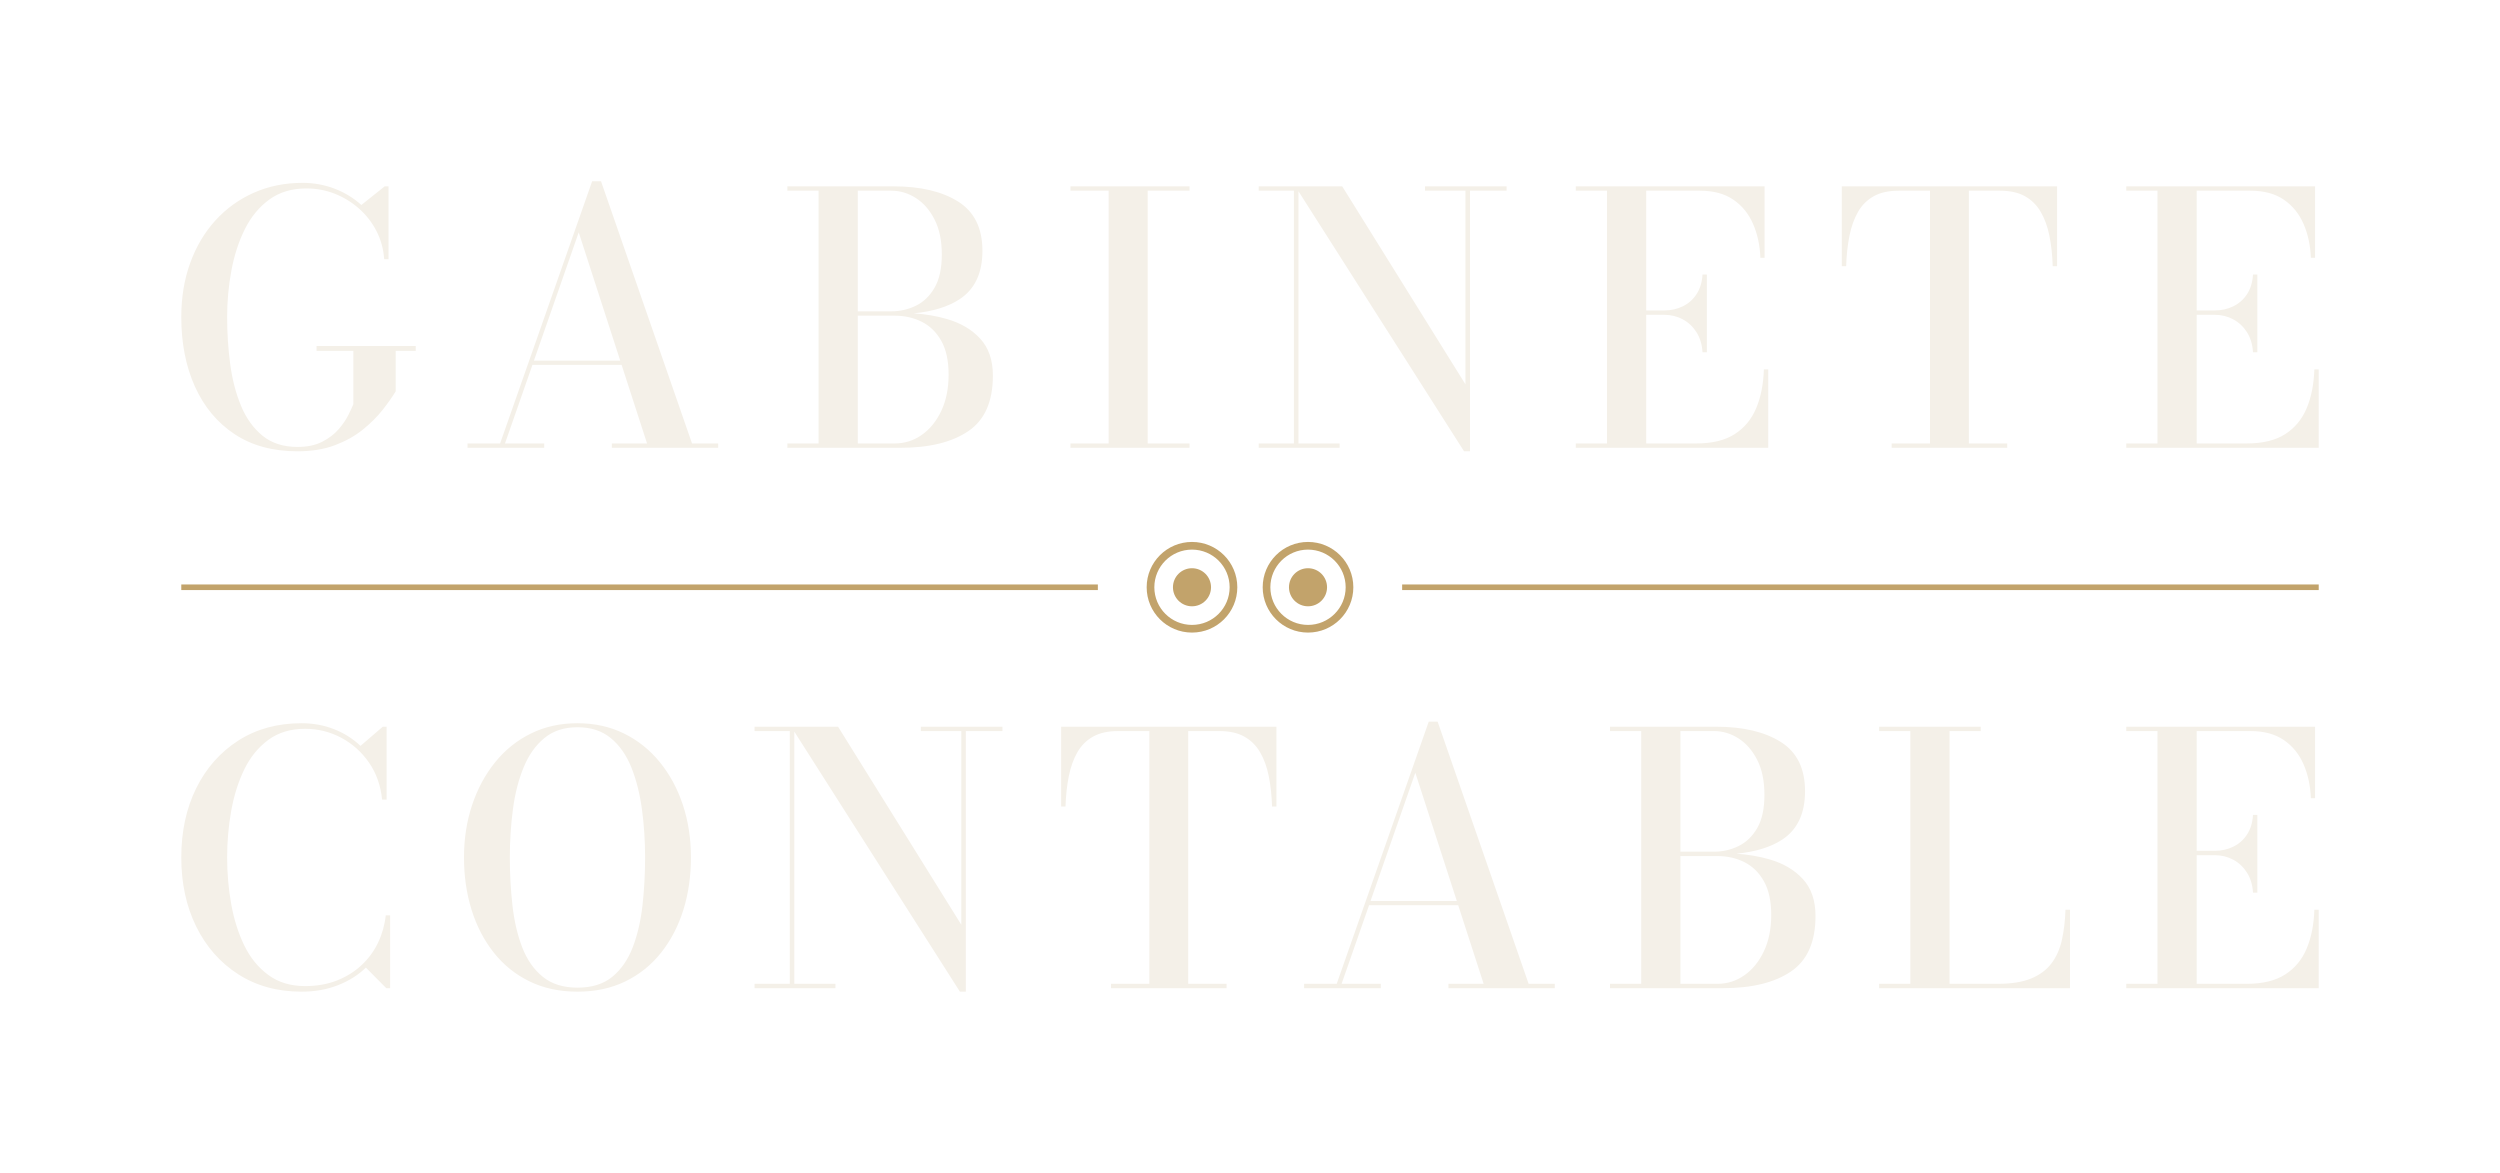
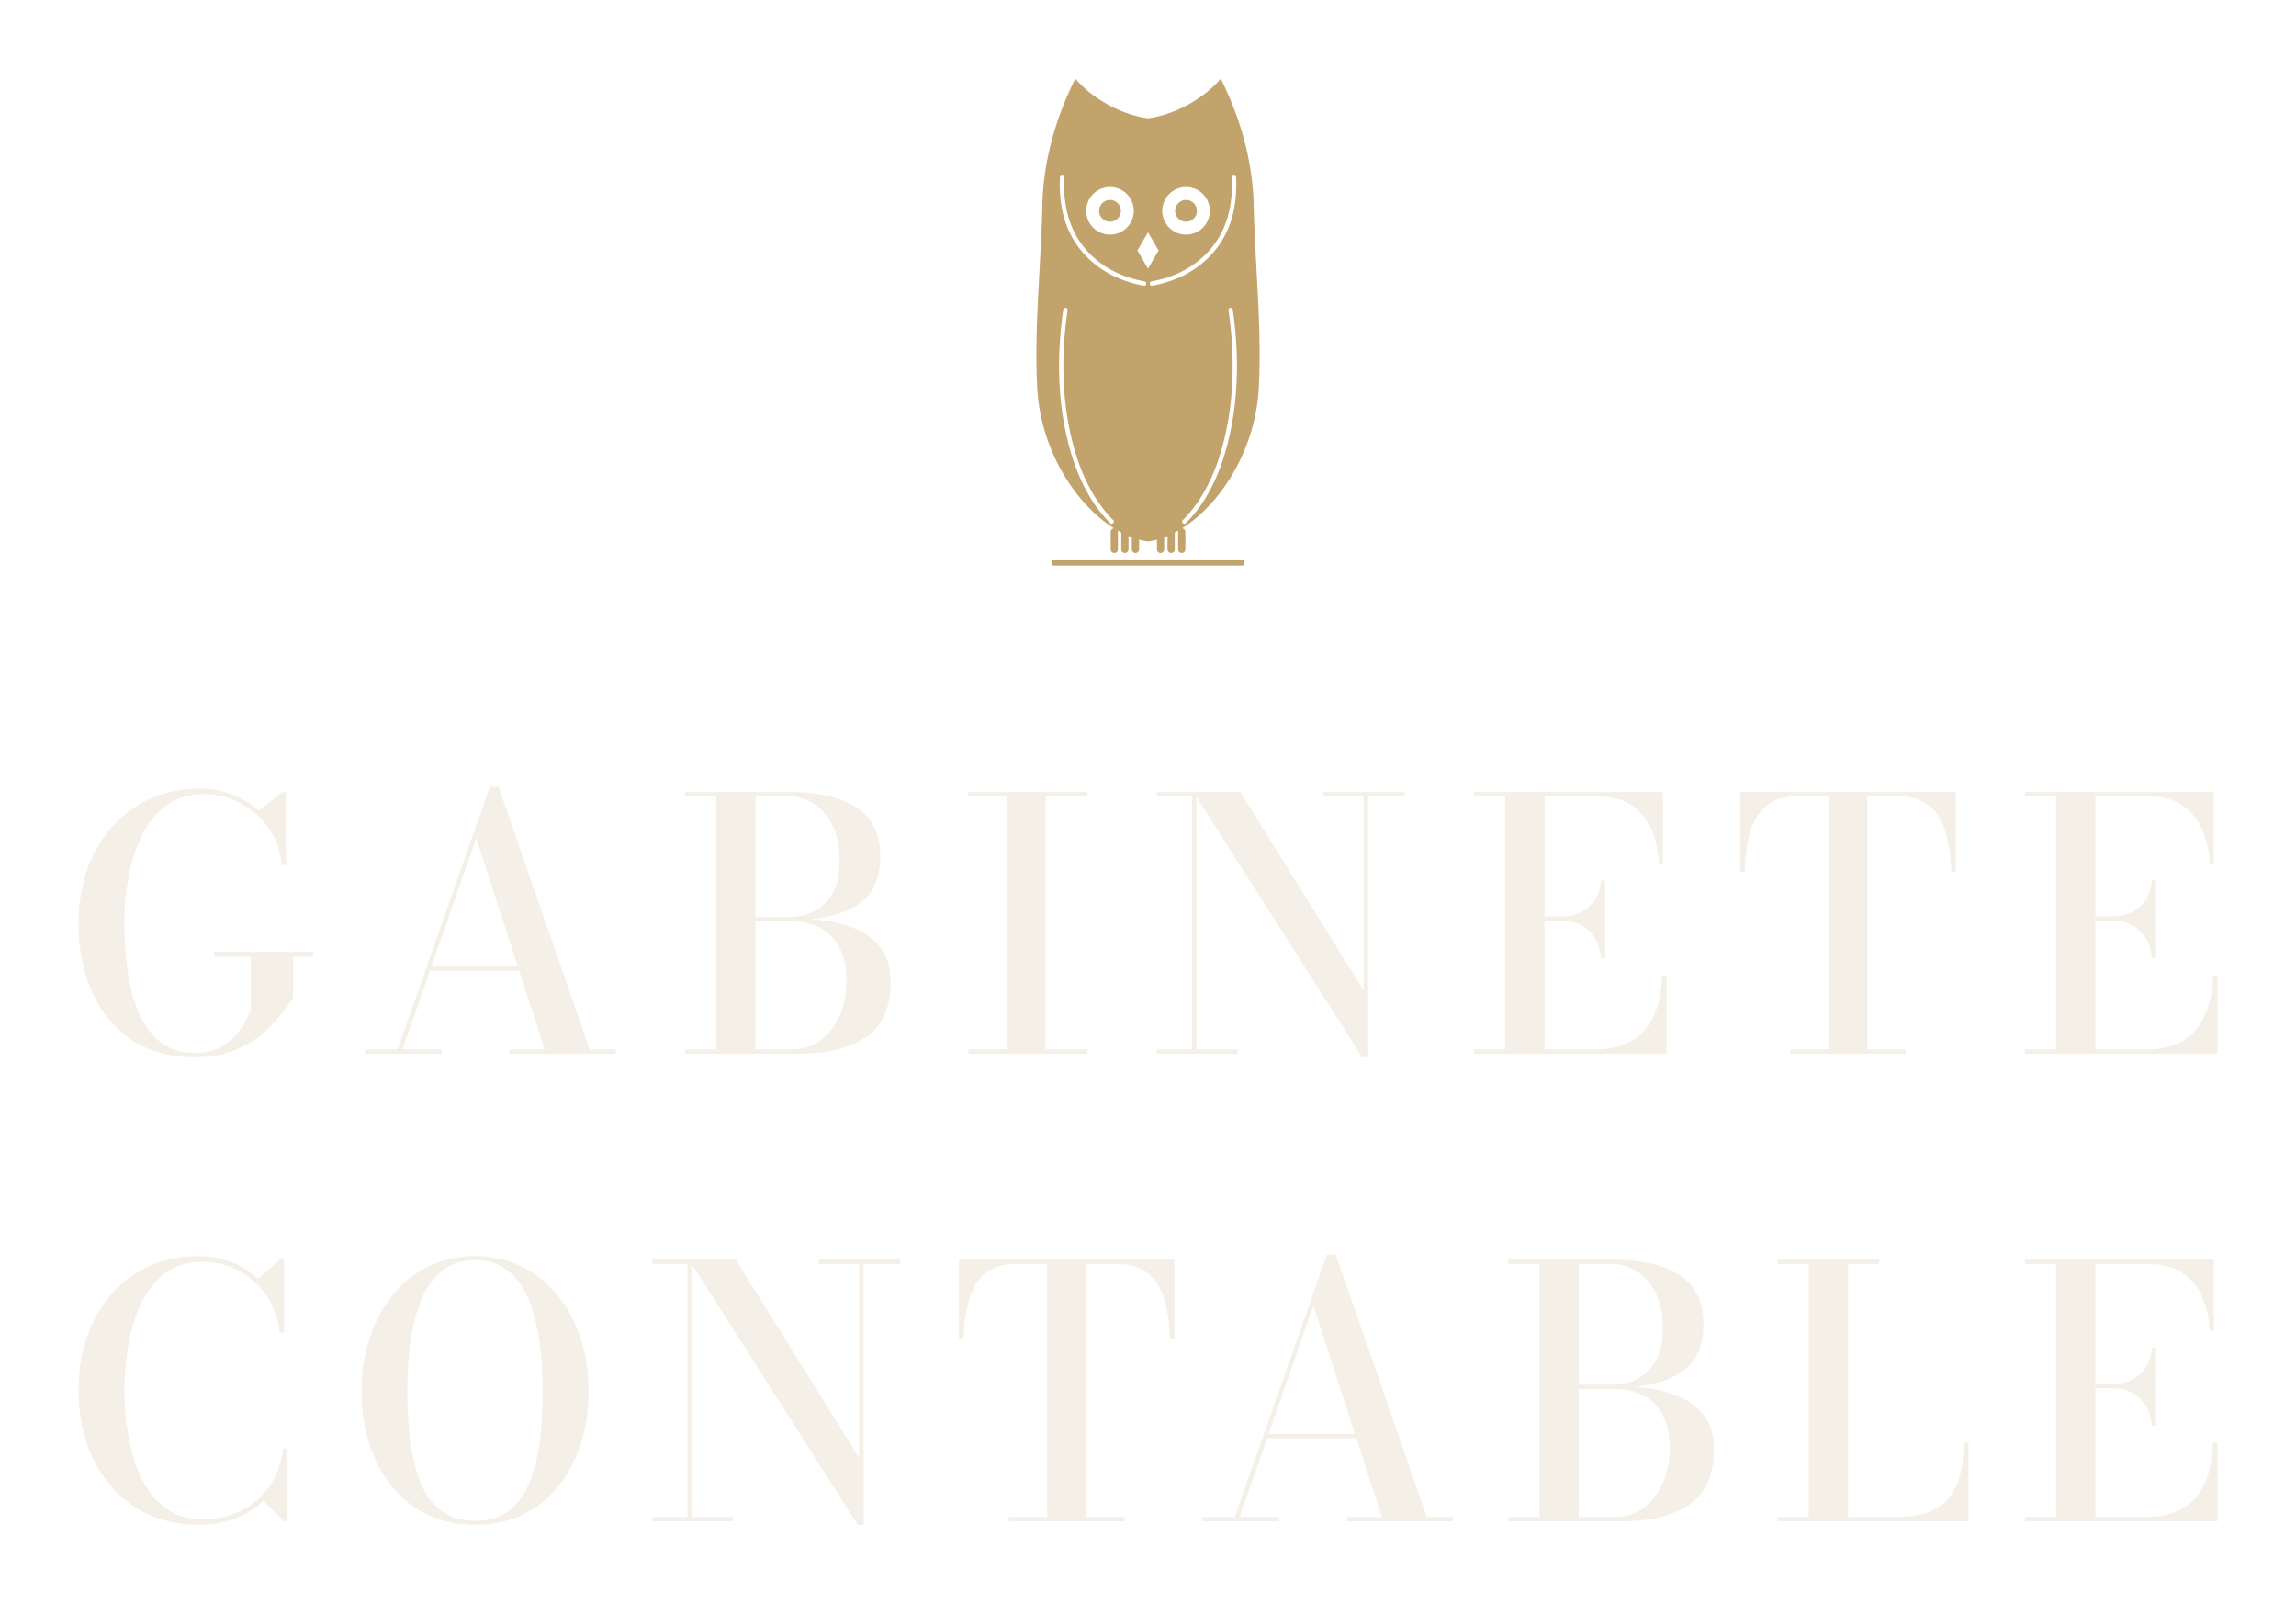
- <svg xmlns="http://www.w3.org/2000/svg" viewBox="-52.00 -128.45 717.10 336.45">
-   <path fill="#F4F0E8" d="M113.64 156Q105.94 156 99.89 153.05Q93.84 150.1 89.64 144.8Q85.44 139.5 83.27 132.53Q81.09 125.55 81.09 117.5Q81.09 109.45 83.42 102.47Q85.74 95.5 90.02 90.2Q94.29 84.9 100.29 81.95Q106.29 79 113.64 79Q120.99 79 126.99 81.95Q132.99 84.9 137.29 90.2Q141.59 95.5 143.89 102.47Q146.19 109.45 146.19 117.5Q146.19 125.55 144.02 132.53Q141.84 139.5 137.64 144.8Q133.44 150.1 127.39 153.05Q121.34 156 113.64 156ZM409.81 155V153.75H418.76V81.25H409.81V80H440.21Q451.86 80 458.81 84.38Q465.76 88.75 465.76 98.5Q465.76 108.1 459.19 112.4Q454.27 115.62 446.08 116.43Q451.11 116.77 455.49 118.03Q461.51 119.75 465.14 123.7Q468.76 127.65 468.76 134.3Q468.76 145.45 461.71 150.22Q454.66 155 442.21 155ZM173.85 0V-1.25H182.8V-73.75H173.85V-75H204.25Q215.9 -75 222.85 -70.62Q229.8 -66.25 229.8 -56.5Q229.8 -46.9 223.22 -42.6Q218.3 -39.38 210.11 -38.57Q215.14 -38.23 219.52 -36.97Q225.55 -35.25 229.17 -31.3Q232.8 -27.35 232.8 -20.7Q232.8 -9.55 225.75 -4.78Q218.7 0 206.25 0ZM113.64 154.85Q119.84 154.85 123.64 151.73Q127.44 148.6 129.49 143.28Q131.54 137.95 132.29 131.25Q133.04 124.55 133.04 117.5Q133.04 110.4 132.14 103.73Q131.24 97.05 129.12 91.73Q126.99 86.4 123.22 83.28Q119.44 80.15 113.64 80.15Q107.89 80.15 104.12 83.28Q100.34 86.4 98.17 91.73Q95.99 97.05 95.12 103.73Q94.24 110.4 94.24 117.5Q94.24 124.55 94.99 131.25Q95.74 137.95 97.79 143.28Q99.84 148.6 103.69 151.73Q107.54 154.85 113.64 154.85ZM120.4 -76.45 146.5 -1.25H154V0H123.5V-1.25H133.6L126.3 -23.8H100.73L92.85 -1.25H104.1V0H82.1V-1.25H91.45L117.85 -76.45ZM360.37 78.55 386.47 153.75H393.97V155H363.47V153.75H373.57L366.27 131.2H340.7L332.82 153.75H344.07V155H322.07V153.75H331.42L357.82 78.55ZM38.8 -29.2H67.25V-27.8H61.5V-16.2Q60.05 -13.8 57.73 -10.85Q55.4 -7.9 52.05 -5.2Q48.7 -2.5 44.08 -0.75Q39.45 1 33.35 1Q22.7 1 15.27 -3.93Q7.85 -8.85 3.92 -17.55Q0 -26.25 0 -37.5Q0 -45.95 2.55 -53Q5.1 -60.05 9.77 -65.2Q14.45 -70.35 20.82 -73.17Q27.2 -76 34.8 -76Q39.6 -76 43.98 -74.33Q48.35 -72.65 51.65 -69.65L58.35 -75H59.45V-54.1H58.2Q57.9 -58.45 56 -62.15Q54.1 -65.85 51 -68.6Q47.9 -71.35 44.03 -72.88Q40.15 -74.4 35.9 -74.4Q29.65 -74.4 25.27 -71.23Q20.9 -68.05 18.25 -62.75Q15.6 -57.45 14.38 -50.88Q13.15 -44.3 13.15 -37.5Q13.15 -30.7 14.02 -24.08Q14.9 -17.45 17.12 -12.08Q19.35 -6.7 23.3 -3.47Q27.25 -0.25 33.35 -0.25Q37.55 -0.25 40.45 -1.75Q43.35 -3.25 45.15 -5.35Q46.95 -7.45 47.95 -9.47Q48.95 -11.5 49.35 -12.5V-27.8H38.8ZM557.9 0V-1.25H566.85V-73.75H557.9V-75H612.05V-54.5H610.85Q610.65 -59.85 608.75 -64.22Q606.85 -68.6 603.1 -71.17Q599.35 -73.75 593.5 -73.75H578.1V-39.4H583.3Q586.15 -39.4 588.58 -40.58Q591 -41.75 592.53 -44.05Q594.05 -46.35 594.25 -49.7H595.5V-27.4H594.25Q594.05 -30.75 592.53 -33.15Q591 -35.55 588.58 -36.85Q586.15 -38.15 583.3 -38.15H578.1V-1.25H592.45Q599.3 -1.25 603.48 -3.92Q607.65 -6.6 609.65 -11.37Q611.65 -16.15 611.85 -22.5H613.1V0ZM400 0V-1.25H408.95V-73.75H400V-75H454.15V-54.5H452.95Q452.75 -59.85 450.85 -64.22Q448.95 -68.6 445.2 -71.17Q441.45 -73.75 435.6 -73.75H420.2V-39.4H425.4Q428.25 -39.4 430.68 -40.58Q433.1 -41.75 434.62 -44.05Q436.15 -46.35 436.35 -49.7H437.6V-27.4H436.35Q436.15 -30.75 434.62 -33.15Q433.1 -35.55 430.68 -36.85Q428.25 -38.15 425.4 -38.15H420.2V-1.25H434.55Q441.4 -1.25 445.57 -3.92Q449.75 -6.6 451.75 -11.37Q453.75 -16.15 453.95 -22.5H455.2V0ZM557.9 155V153.75H566.85V81.25H557.9V80H612.05V100.5H610.85Q610.65 95.15 608.75 90.78Q606.85 86.4 603.1 83.83Q599.35 81.25 593.5 81.25H578.1V115.6H583.3Q586.15 115.6 588.58 114.42Q591 113.25 592.52 110.95Q594.05 108.65 594.25 105.3H595.5V127.6H594.25Q594.05 124.25 592.52 121.85Q591 119.45 588.58 118.15Q586.15 116.85 583.3 116.85H578.1V153.75H592.45Q599.3 153.75 603.48 151.07Q607.65 148.4 609.65 143.62Q611.65 138.85 611.85 132.5H613.1V155ZM235.54 80V81.25H225.04V156H223.34L175.84 81.41V153.75H187.64V155H164.44V153.75H174.54V81.25H164.44V80H188.39L223.74 136.8V81.25H212.14V80ZM380.15 -75V-73.75H369.65V1H367.95L320.45 -73.59V-1.25H332.25V0H309.05V-1.25H319.15V-73.75H309.05V-75H333L368.35 -18.2V-73.75H356.75V-75ZM490.6 0V-1.25H501.6V-73.75H492.6Q488.3 -73.75 485.47 -72.17Q482.65 -70.6 480.97 -67.7Q479.3 -64.8 478.5 -60.83Q477.7 -56.85 477.55 -52.1H476.3V-75H538.05V-52.1H536.8Q536.65 -56.85 535.85 -60.83Q535.05 -64.8 533.35 -67.7Q531.65 -70.6 528.83 -72.17Q526 -73.75 521.7 -73.75H512.75V-1.25H523.75V0ZM266.68 155V153.75H277.68V81.25H268.68Q264.38 81.25 261.55 82.83Q258.73 84.4 257.05 87.3Q255.38 90.2 254.58 94.17Q253.78 98.15 253.63 102.9H252.38V80H314.13V102.9H312.88Q312.73 98.15 311.93 94.17Q311.13 90.2 309.43 87.3Q307.73 84.4 304.9 82.83Q302.08 81.25 297.78 81.25H288.83V153.75H299.83V155ZM34.5 156Q24.1 156 16.32 151Q8.55 146 4.27 137.3Q0 128.6 0 117.5Q0 106.35 4.27 97.67Q8.55 89 16.32 84Q24.1 79 34.5 79Q39.45 79 43.8 80.7Q48.15 82.4 51.4 85.5L57.8 80H58.9V100.9H57.6Q57 94.85 53.83 90.27Q50.65 85.7 45.85 83.15Q41.05 80.6 35.5 80.6Q29.3 80.6 24.98 83.77Q20.65 86.95 18.07 92.25Q15.5 97.55 14.32 104.12Q13.15 110.7 13.15 117.5Q13.15 124.3 14.32 130.88Q15.5 137.45 18.07 142.75Q20.65 148.05 24.98 151.22Q29.3 154.4 35.5 154.4Q40.55 154.4 44.63 152.8Q48.7 151.2 51.7 148.4Q54.7 145.6 56.45 141.93Q58.2 138.25 58.65 134.1H59.9V155H58.8L52.95 149.1Q49.65 152.3 44.93 154.15Q40.2 156 34.5 156ZM487.01 155V153.75H495.96V81.25H487.01V80H516.16V81.25H507.21V153.75H521.11Q526.91 153.75 530.61 152.22Q534.31 150.7 536.43 147.9Q538.56 145.1 539.43 141.18Q540.31 137.25 540.46 132.5H541.76V155ZM255.05 0V-1.25H266V-73.75H255.05V-75H289.2V-73.75H277.2V-1.25H289.2V0ZM430.01 117.1V153.75H440.61Q444.86 153.75 448.36 151.3Q451.86 148.85 453.96 144.4Q456.06 139.95 456.06 134Q456.06 128.05 453.96 124.33Q451.86 120.6 448.36 118.85Q444.86 117.1 440.61 117.1ZM194.05 -37.9V-1.25H204.65Q208.9 -1.25 212.4 -3.7Q215.9 -6.15 218 -10.6Q220.1 -15.05 220.1 -21Q220.1 -26.95 218 -30.68Q215.9 -34.4 212.4 -36.15Q208.9 -37.9 204.65 -37.9ZM194.05 -39.15H203.7Q207.4 -39.15 210.7 -40.75Q214 -42.35 216.07 -45.92Q218.15 -49.5 218.15 -55.45Q218.15 -61.4 216.07 -65.48Q214 -69.55 210.7 -71.65Q207.4 -73.75 203.7 -73.75H194.05ZM430.01 115.85H439.66Q443.36 115.85 446.66 114.25Q449.96 112.65 452.04 109.08Q454.11 105.5 454.11 99.55Q454.11 93.6 452.04 89.52Q449.96 85.45 446.66 83.35Q443.36 81.25 439.66 81.25H430.01ZM125.91 -25 114 -61.8 101.15 -25ZM365.88 130 353.97 93.2 341.12 130Z" />
-   <path fill="#C2A36B" d="M336.19 40C336.19 47.18 330.37 53 323.19 53C316.01 53 310.19 47.18 310.19 40C310.19 32.82 316.01 27 323.19 27C330.37 27 336.19 32.82 336.19 40ZM302.91 40C302.91 47.18 297.09 53 289.91 53C282.73 53 276.91 47.18 276.91 40C276.91 32.82 282.73 27 289.91 27C297.09 27 302.91 32.82 302.91 40ZM0 39.2H262.91V40.8H0ZM350.19 39.2H613.1V40.8H350.19ZM300.71 40C300.71 34.04 295.87 29.2 289.91 29.2C283.95 29.2 279.11 34.04 279.11 40C279.11 45.96 283.95 50.8 289.91 50.8C295.87 50.8 300.71 45.96 300.71 40ZM333.99 40C333.99 34.04 329.15 29.2 323.19 29.2C317.23 29.2 312.39 34.04 312.39 40C312.39 45.96 317.23 50.8 323.19 50.8C329.15 50.8 333.99 45.96 333.99 40ZM295.37 40C295.37 43.02 292.93 45.46 289.91 45.46C286.89 45.46 284.45 43.02 284.45 40C284.45 36.98 286.89 34.54 289.91 34.54C292.93 34.54 295.37 36.98 295.37 40ZM328.65 40C328.65 43.02 326.21 45.46 323.19 45.46C320.17 45.46 317.73 43.02 317.73 40C317.73 36.98 320.17 34.54 323.19 34.54C326.21 34.54 328.65 36.98 328.65 40Z" />
+ <svg xmlns="http://www.w3.org/2000/svg" viewBox="-22.52 -301.96 658.13 459.48">
+   <path fill="#C2A36B" d="M306.55 -268.07C314.13 -269.02 322.66 -273.76 327.39 -279.44C332.13 -269.97 336.87 -256.7 336.87 -241.54C337.03 -235.86 337.34 -230.18 337.66 -224.49C338.29 -213.12 338.92 -201.75 338.29 -190.38C337.19 -172.82 327.33 -157.51 316.34 -150.58C316.86 -150.52 317.26 -150.08 317.26 -149.55V-144.53C317.26 -143.95 316.79 -143.49 316.21 -143.49C315.64 -143.49 315.17 -143.95 315.17 -144.53V-149.55C315.17 -149.68 315.2 -149.8 315.24 -149.92C314.9 -149.72 314.56 -149.54 314.22 -149.36V-144.53C314.22 -143.95 313.76 -143.49 313.18 -143.49C312.61 -143.49 312.14 -143.95 312.14 -144.53V-148.37C311.82 -148.24 311.51 -148.11 311.19 -147.99V-144.53C311.19 -143.95 310.73 -143.49 310.15 -143.49C309.57 -143.49 309.11 -143.95 309.11 -144.53V-147.32C308.25 -147.09 307.4 -146.91 306.55 -146.8C305.7 -146.91 304.85 -147.09 303.99 -147.32V-144.53C303.99 -143.95 303.53 -143.49 302.95 -143.49C302.37 -143.49 301.91 -143.95 301.91 -144.53V-147.99C301.59 -148.11 301.28 -148.24 300.96 -148.37V-144.53C300.96 -143.95 300.49 -143.49 299.92 -143.49C299.34 -143.49 298.88 -143.95 298.88 -144.53V-149.36C298.54 -149.54 298.2 -149.72 297.86 -149.92C297.9 -149.8 297.93 -149.68 297.93 -149.55V-144.53C297.93 -143.95 297.46 -143.49 296.89 -143.49C296.31 -143.49 295.84 -143.95 295.84 -144.53V-149.55C295.84 -150.08 296.24 -150.52 296.76 -150.58C285.77 -157.51 275.91 -172.82 274.81 -190.38C274.18 -201.75 274.81 -213.12 275.44 -224.49C275.76 -230.18 276.07 -235.86 276.23 -241.54C276.23 -256.7 280.97 -269.97 285.71 -279.44C290.44 -273.76 298.97 -269.02 306.55 -268.07ZM324.27 -241.54C324.27 -245.31 321.21 -248.37 317.45 -248.37C313.68 -248.37 310.62 -245.31 310.62 -241.54C310.62 -237.78 313.68 -234.72 317.45 -234.72C321.21 -234.72 324.27 -237.78 324.27 -241.54ZM302.48 -241.54C302.48 -245.31 299.42 -248.37 295.65 -248.37C291.89 -248.37 288.83 -245.31 288.83 -241.54C288.83 -237.78 291.89 -234.72 295.65 -234.72C299.42 -234.72 302.48 -237.78 302.48 -241.54ZM279.07 -141.4H334.03V-139.88H279.07ZM283.47 -213.03Q283.56 -213.64 282.95 -213.73Q282.65 -213.77 282.47 -213.64Q282.3 -213.51 282.25 -213.21Q279.45 -193.55 283.21 -176.98Q286.87 -160.87 295.69 -152.05Q295.91 -151.83 296.13 -151.83Q296.35 -151.83 296.56 -152.05Q297 -152.49 296.56 -152.92Q288 -161.49 284.41 -177.26Q280.7 -193.6 283.47 -213.03ZM330.85 -213.21Q330.8 -213.51 330.63 -213.64Q330.45 -213.77 330.15 -213.73Q329.54 -213.64 329.63 -213.03Q332.4 -193.6 328.69 -177.26Q325.1 -161.49 316.54 -152.92Q316.1 -152.49 316.54 -152.05Q316.75 -151.83 316.97 -151.83Q317.19 -151.83 317.41 -152.05Q326.23 -160.87 329.89 -176.98Q333.65 -193.55 330.85 -213.21ZM331.8 -251.05Q331.77 -251.66 331.16 -251.63Q330.54 -251.61 330.57 -250.99Q331.19 -237.23 323.19 -229.19Q317.1 -223.07 307.57 -221.31Q306.97 -221.19 307.08 -220.59Q307.14 -220.29 307.32 -220.16Q307.5 -220.04 307.8 -220.1Q317.71 -221.93 324.06 -228.32Q332.45 -236.75 331.8 -251.05ZM282.53 -250.99Q282.55 -251.3 282.4 -251.46Q282.25 -251.62 281.94 -251.63Q281.33 -251.66 281.3 -251.05Q280.65 -236.75 289.04 -228.32Q295.39 -221.93 305.3 -220.1Q305.91 -219.98 306.02 -220.59Q306.13 -221.19 305.53 -221.31Q296 -223.07 289.91 -229.19Q281.91 -237.23 282.53 -250.99ZM306.55 -235.39 303.52 -230.18 306.55 -224.96 309.58 -230.18ZM298.78 -241.54C298.78 -239.82 297.38 -238.42 295.65 -238.42C293.93 -238.42 292.53 -239.82 292.53 -241.54C292.53 -243.27 293.93 -244.67 295.65 -244.67C297.38 -244.67 298.78 -243.27 298.78 -241.54ZM320.57 -241.54C320.57 -239.82 319.17 -238.42 317.45 -238.42C315.72 -238.42 314.32 -239.82 314.32 -241.54C314.32 -243.27 315.72 -244.67 317.45 -244.67C319.17 -244.67 320.57 -243.27 320.57 -241.54Z" />
+   <path fill="#F4F0E8" d="M113.64 135Q105.94 135 99.89 132.05Q93.84 129.1 89.64 123.8Q85.44 118.5 83.27 111.53Q81.09 104.55 81.09 96.5Q81.09 88.45 83.42 81.47Q85.74 74.5 90.02 69.2Q94.29 63.9 100.29 60.95Q106.29 58 113.64 58Q120.99 58 126.99 60.95Q132.99 63.9 137.29 69.2Q141.59 74.5 143.89 81.47Q146.19 88.45 146.19 96.5Q146.19 104.55 144.02 111.53Q141.84 118.5 137.64 123.8Q133.44 129.1 127.39 132.05Q121.34 135 113.64 135ZM173.85 0V-1.25H182.8V-73.75H173.85V-75H204.25Q215.9 -75 222.85 -70.62Q229.8 -66.25 229.8 -56.5Q229.8 -46.9 223.22 -42.6Q218.3 -39.38 210.11 -38.57Q215.14 -38.23 219.52 -36.97Q225.55 -35.25 229.17 -31.3Q232.8 -27.35 232.8 -20.7Q232.8 -9.55 225.75 -4.78Q218.7 0 206.25 0ZM409.81 134V132.75H418.76V60.25H409.81V59H440.21Q451.86 59 458.81 63.38Q465.76 67.75 465.76 77.5Q465.76 87.1 459.19 91.4Q454.27 94.62 446.08 95.43Q451.11 95.77 455.49 97.03Q461.51 98.75 465.14 102.7Q468.76 106.65 468.76 113.3Q468.76 124.45 461.71 129.22Q454.66 134 442.21 134ZM113.64 133.85Q119.84 133.85 123.64 130.73Q127.44 127.6 129.49 122.27Q131.54 116.95 132.29 110.25Q133.04 103.55 133.04 96.5Q133.04 89.4 132.14 82.73Q131.24 76.05 129.12 70.73Q126.99 65.4 123.22 62.28Q119.44 59.15 113.64 59.15Q107.89 59.15 104.12 62.28Q100.34 65.4 98.17 70.73Q95.99 76.05 95.12 82.73Q94.24 89.4 94.24 96.5Q94.24 103.55 94.99 110.25Q95.74 116.95 97.79 122.27Q99.84 127.6 103.69 130.73Q107.54 133.85 113.64 133.85ZM120.4 -76.45 146.5 -1.25H154V0H123.5V-1.25H133.6L126.3 -23.8H100.73L92.85 -1.25H104.1V0H82.1V-1.25H91.45L117.85 -76.45ZM360.37 57.55 386.47 132.75H393.97V134H363.47V132.75H373.57L366.27 110.2H340.7L332.82 132.75H344.07V134H322.07V132.75H331.42L357.82 57.55ZM38.8 -29.2H67.25V-27.8H61.5V-16.2Q60.05 -13.8 57.73 -10.85Q55.4 -7.9 52.05 -5.2Q48.7 -2.5 44.08 -0.75Q39.45 1 33.35 1Q22.7 1 15.27 -3.93Q7.85 -8.85 3.92 -17.55Q0 -26.25 0 -37.5Q0 -45.95 2.55 -53Q5.1 -60.05 9.77 -65.2Q14.45 -70.35 20.82 -73.17Q27.2 -76 34.8 -76Q39.6 -76 43.98 -74.33Q48.35 -72.65 51.65 -69.65L58.35 -75H59.45V-54.1H58.2Q57.9 -58.45 56 -62.15Q54.1 -65.85 51 -68.6Q47.9 -71.35 44.03 -72.88Q40.15 -74.4 35.9 -74.4Q29.65 -74.4 25.27 -71.23Q20.9 -68.05 18.25 -62.75Q15.6 -57.45 14.38 -50.88Q13.15 -44.3 13.15 -37.5Q13.15 -30.7 14.02 -24.08Q14.9 -17.45 17.12 -12.08Q19.35 -6.7 23.3 -3.47Q27.25 -0.25 33.35 -0.25Q37.55 -0.25 40.45 -1.75Q43.35 -3.25 45.15 -5.35Q46.95 -7.45 47.95 -9.47Q48.95 -11.5 49.35 -12.5V-27.8H38.8ZM557.9 0V-1.25H566.85V-73.75H557.9V-75H612.05V-54.5H610.85Q610.65 -59.85 608.75 -64.22Q606.85 -68.6 603.1 -71.17Q599.35 -73.75 593.5 -73.75H578.1V-39.4H583.3Q586.15 -39.4 588.58 -40.58Q591 -41.75 592.53 -44.05Q594.05 -46.35 594.25 -49.7H595.5V-27.4H594.25Q594.05 -30.75 592.53 -33.15Q591 -35.55 588.58 -36.85Q586.15 -38.15 583.3 -38.15H578.1V-1.25H592.45Q599.3 -1.25 603.48 -3.92Q607.65 -6.6 609.65 -11.37Q611.65 -16.15 611.85 -22.5H613.1V0ZM400 0V-1.25H408.95V-73.75H400V-75H454.15V-54.5H452.95Q452.75 -59.85 450.85 -64.22Q448.95 -68.6 445.2 -71.17Q441.45 -73.75 435.6 -73.75H420.2V-39.4H425.4Q428.25 -39.4 430.68 -40.58Q433.1 -41.75 434.62 -44.05Q436.15 -46.35 436.35 -49.7H437.6V-27.4H436.35Q436.15 -30.75 434.62 -33.15Q433.1 -35.55 430.68 -36.85Q428.25 -38.15 425.4 -38.15H420.2V-1.25H434.55Q441.4 -1.25 445.57 -3.92Q449.75 -6.6 451.75 -11.37Q453.75 -16.15 453.95 -22.5H455.2V0ZM557.9 134V132.75H566.85V60.25H557.9V59H612.05V79.5H610.85Q610.65 74.15 608.75 69.78Q606.85 65.4 603.1 62.83Q599.35 60.25 593.5 60.25H578.1V94.6H583.3Q586.15 94.6 588.58 93.42Q591 92.25 592.52 89.95Q594.05 87.65 594.25 84.3H595.5V106.6H594.25Q594.05 103.25 592.52 100.85Q591 98.45 588.58 97.15Q586.15 95.85 583.3 95.85H578.1V132.75H592.45Q599.3 132.75 603.48 130.08Q607.65 127.4 609.65 122.62Q611.65 117.85 611.85 111.5H613.1V134ZM235.54 59V60.25H225.04V135H223.34L175.84 60.41V132.75H187.64V134H164.44V132.75H174.54V60.25H164.44V59H188.39L223.74 115.8V60.25H212.14V59ZM380.15 -75V-73.75H369.65V1H367.95L320.45 -73.59V-1.25H332.25V0H309.05V-1.25H319.15V-73.75H309.05V-75H333L368.35 -18.2V-73.75H356.75V-75ZM490.6 0V-1.25H501.6V-73.75H492.6Q488.3 -73.75 485.47 -72.17Q482.65 -70.6 480.97 -67.7Q479.3 -64.8 478.5 -60.83Q477.7 -56.85 477.55 -52.1H476.3V-75H538.05V-52.1H536.8Q536.65 -56.85 535.85 -60.83Q535.05 -64.8 533.35 -67.7Q531.65 -70.6 528.83 -72.17Q526 -73.75 521.7 -73.75H512.75V-1.25H523.75V0ZM266.68 134V132.75H277.68V60.25H268.68Q264.38 60.25 261.55 61.83Q258.73 63.4 257.05 66.3Q255.38 69.2 254.58 73.17Q253.78 77.15 253.63 81.9H252.38V59H314.13V81.9H312.88Q312.73 77.15 311.93 73.17Q311.13 69.2 309.43 66.3Q307.73 63.4 304.9 61.83Q302.08 60.25 297.78 60.25H288.83V132.75H299.83V134ZM34.5 135Q24.1 135 16.32 130Q8.55 125 4.27 116.3Q0 107.6 0 96.5Q0 85.35 4.27 76.67Q8.55 68 16.32 63Q24.1 58 34.5 58Q39.45 58 43.8 59.7Q48.15 61.4 51.4 64.5L57.8 59H58.9V79.9H57.6Q57 73.85 53.83 69.27Q50.65 64.7 45.85 62.15Q41.05 59.6 35.5 59.6Q29.3 59.6 24.98 62.77Q20.65 65.95 18.07 71.25Q15.5 76.55 14.32 83.12Q13.15 89.7 13.15 96.5Q13.15 103.3 14.32 109.88Q15.5 116.45 18.07 121.75Q20.65 127.05 24.98 130.22Q29.3 133.4 35.5 133.4Q40.55 133.4 44.63 131.8Q48.7 130.2 51.7 127.4Q54.7 124.6 56.45 120.92Q58.2 117.25 58.65 113.1H59.9V134H58.8L52.95 128.1Q49.65 131.3 44.93 133.15Q40.2 135 34.5 135ZM487.01 134V132.75H495.96V60.25H487.01V59H516.16V60.25H507.21V132.75H521.11Q526.91 132.75 530.61 131.22Q534.31 129.7 536.43 126.9Q538.56 124.1 539.43 120.17Q540.31 116.25 540.46 111.5H541.76V134ZM255.05 0V-1.25H266V-73.75H255.05V-75H289.2V-73.75H277.2V-1.25H289.2V0ZM430.01 96.1V132.75H440.61Q444.86 132.75 448.36 130.3Q451.86 127.85 453.96 123.4Q456.06 118.95 456.06 113Q456.06 107.05 453.96 103.33Q451.86 99.6 448.36 97.85Q444.86 96.1 440.61 96.1ZM194.05 -37.9V-1.25H204.65Q208.9 -1.25 212.4 -3.7Q215.9 -6.15 218 -10.6Q220.1 -15.05 220.1 -21Q220.1 -26.95 218 -30.68Q215.9 -34.4 212.4 -36.15Q208.9 -37.9 204.65 -37.9ZM194.05 -39.15H203.7Q207.4 -39.15 210.7 -40.75Q214 -42.35 216.07 -45.92Q218.15 -49.5 218.15 -55.45Q218.15 -61.4 216.07 -65.48Q214 -69.55 210.7 -71.65Q207.4 -73.75 203.7 -73.75H194.05ZM430.01 94.85H439.66Q443.36 94.85 446.66 93.25Q449.96 91.65 452.04 88.08Q454.11 84.5 454.11 78.55Q454.11 72.6 452.04 68.52Q449.96 64.45 446.66 62.35Q443.36 60.25 439.66 60.25H430.01ZM125.91 -25 114 -61.8 101.15 -25ZM365.88 109 353.97 72.2 341.12 109Z" />
</svg>
